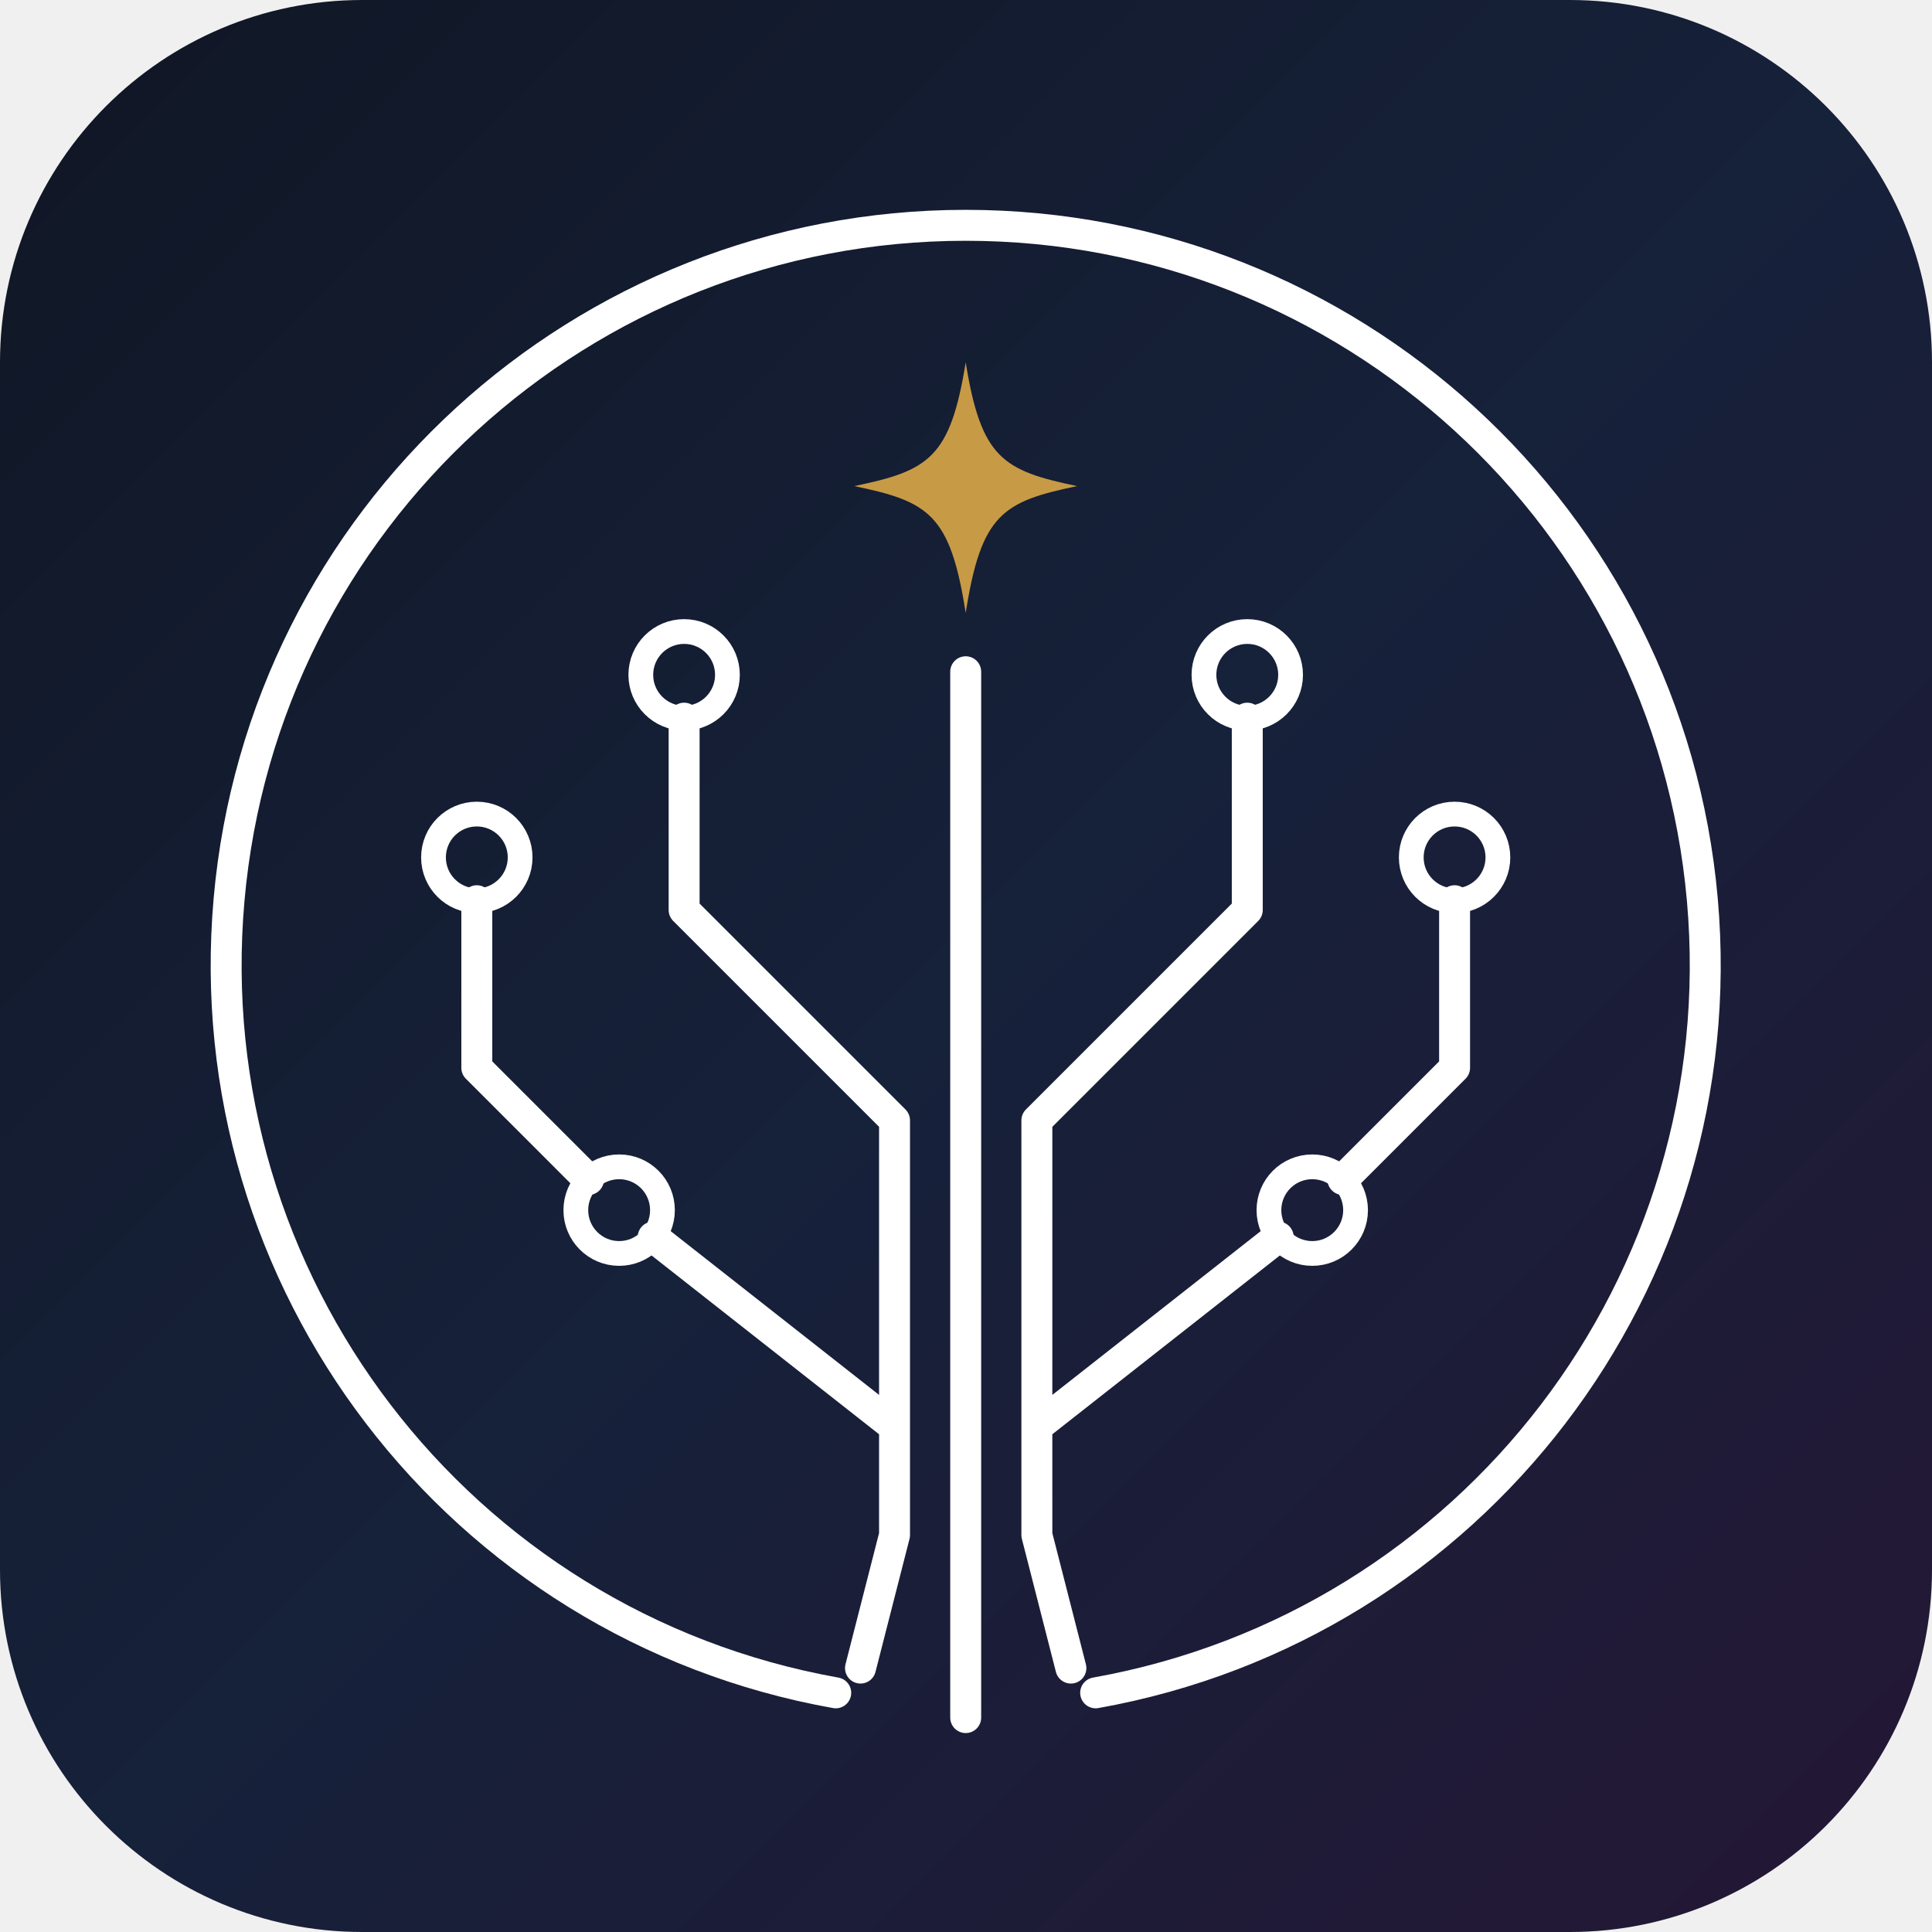
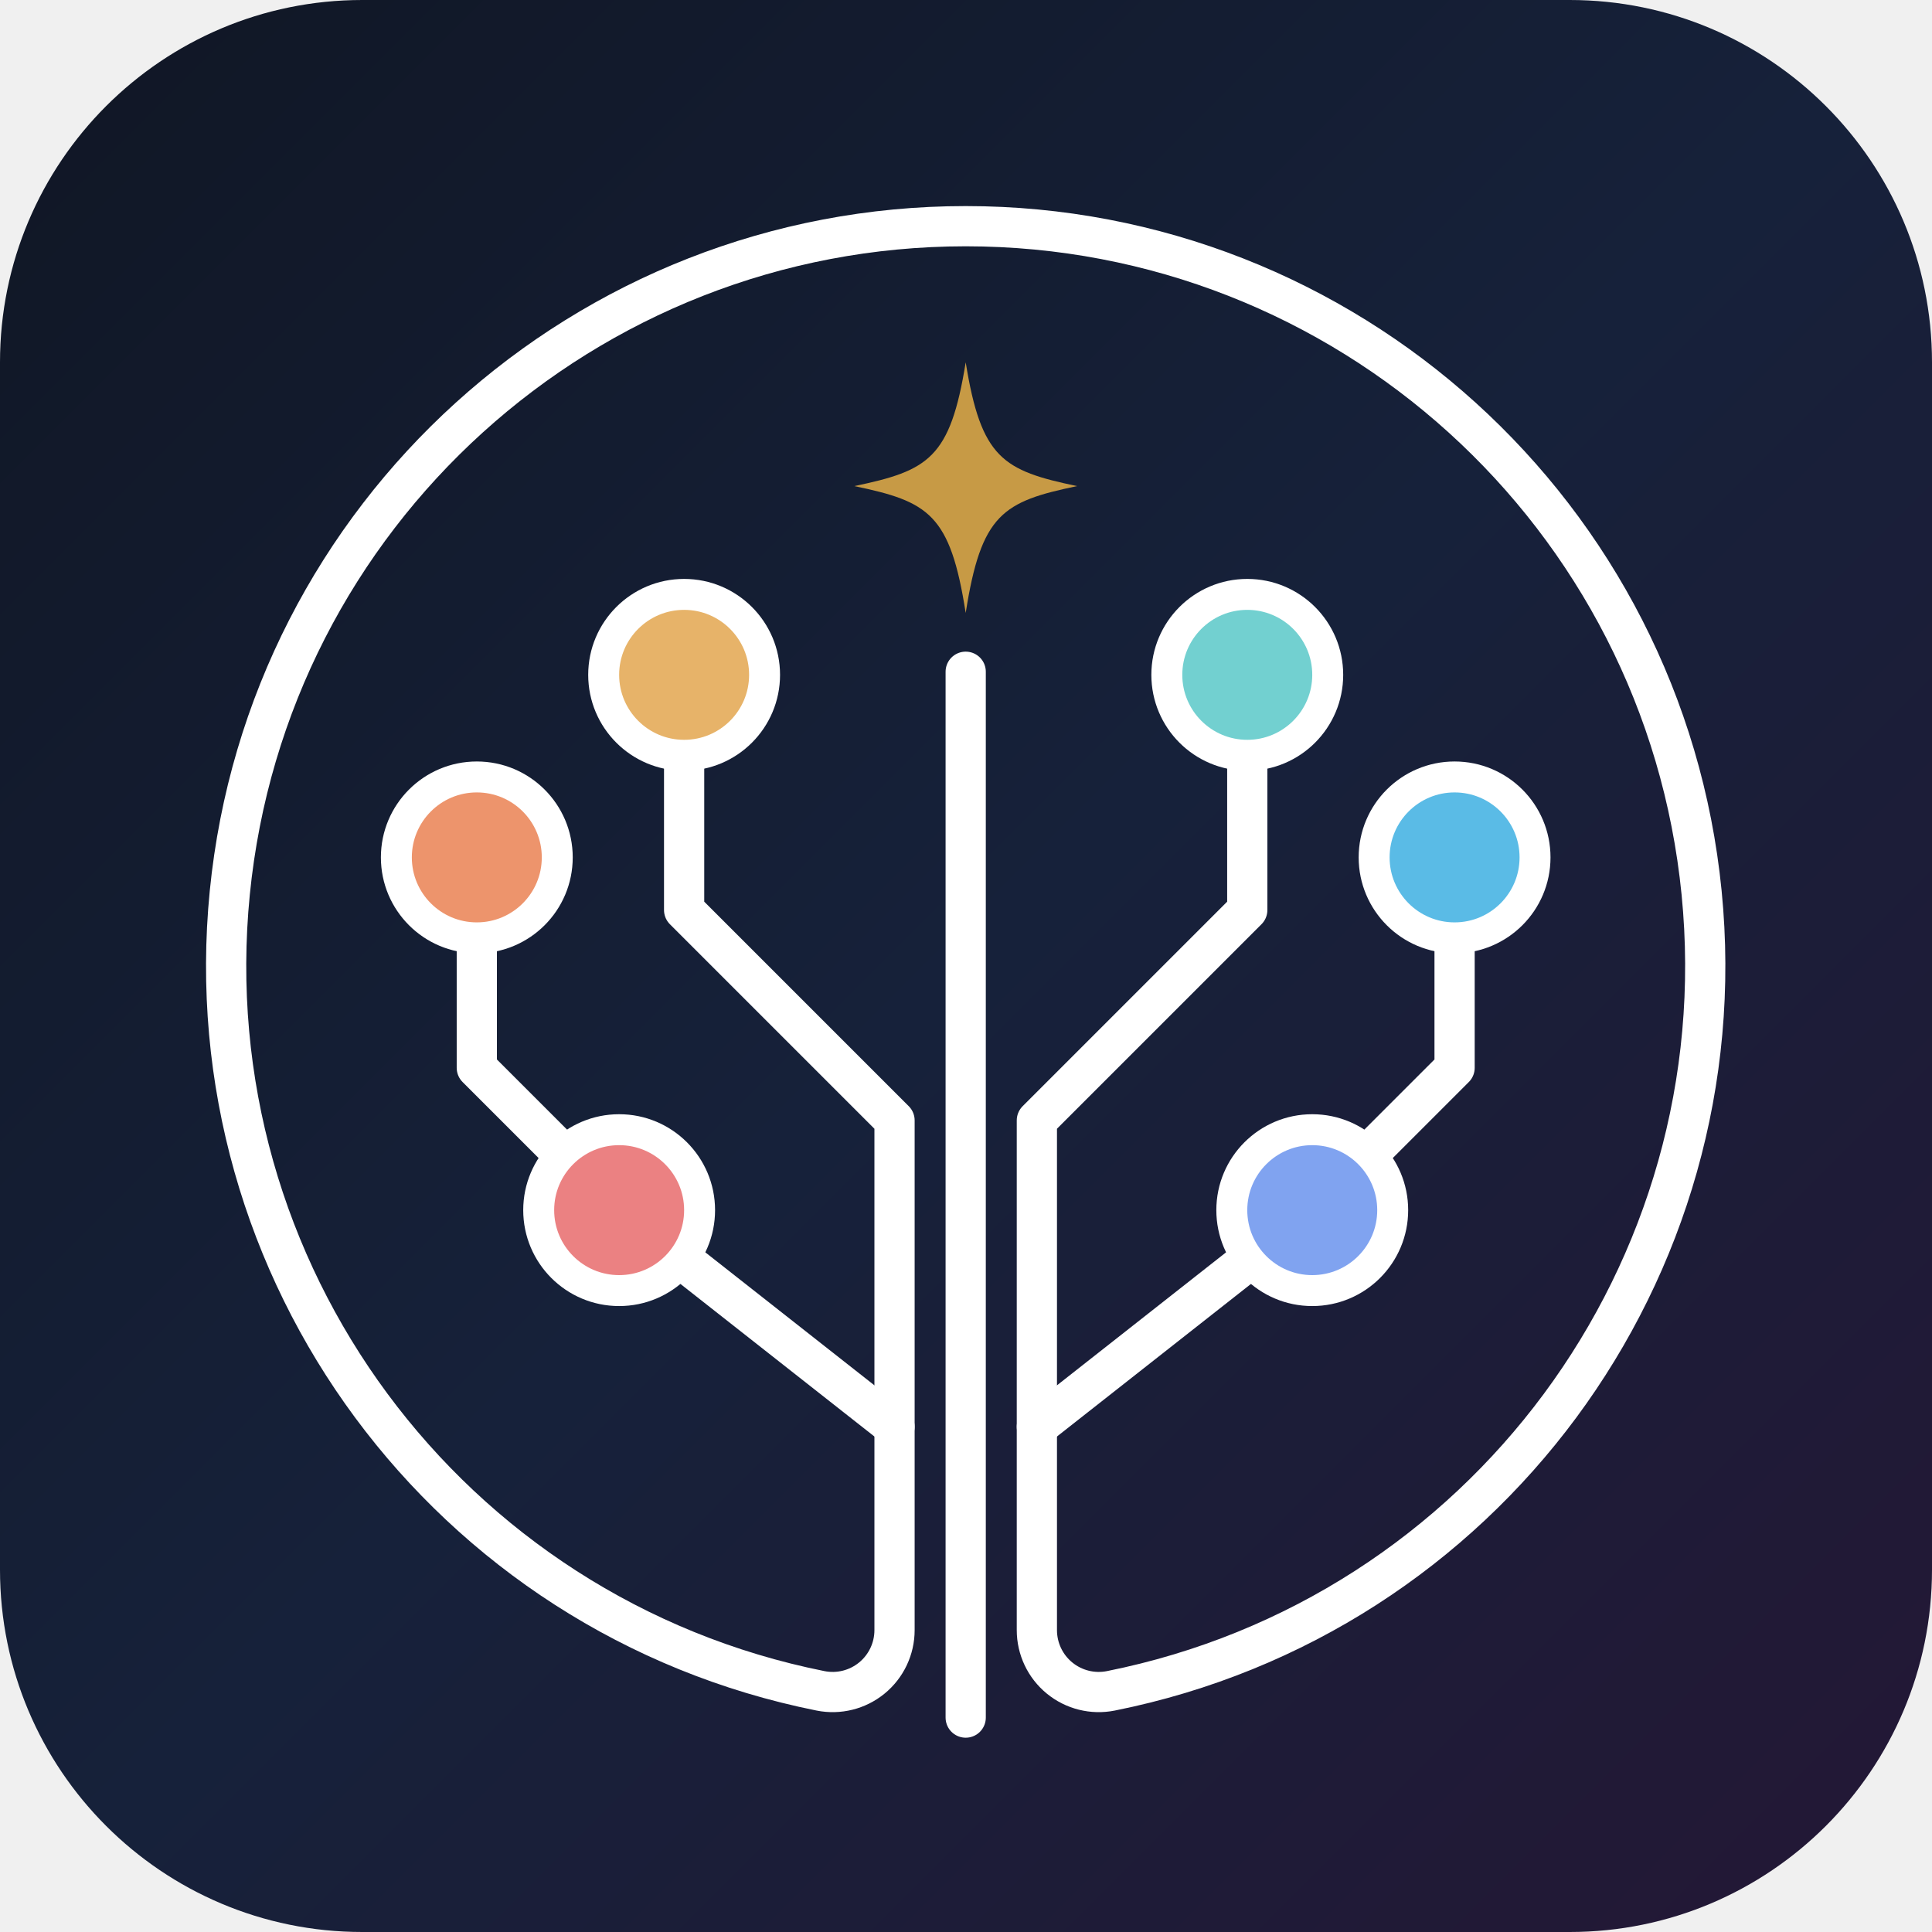
<svg xmlns="http://www.w3.org/2000/svg" viewBox="0 0 512 512" fill="none" role="img" aria-label="Eldrun">
  <defs>
    <linearGradient id="eldrun-coaster" x1="0" y1="0" x2="512" y2="512" gradientUnits="userSpaceOnUse">
      <stop offset="0" stop-color="#101624" />
      <stop offset="0.5" stop-color="#16213a" />
      <stop offset="1" stop-color="#241735" />
    </linearGradient>
  </defs>
  <rect width="512" height="512" rx="96" fill="url(#eldrun-coaster)" />
  <g transform="translate(46 46) scale(.82)">
    <g stroke="#fff" stroke-linecap="round" stroke-linejoin="round" fill="none">
-       <path d="M214 491A239 239 0 1 1 298 491" stroke-width="10" />
-       <path d="M256 161V499" stroke-width="10" />
-       <path d="M165 176V238L233 306V440L222 483M98 235V289L134.1 325.1M155 343.7L233 405" stroke-width="10" />
-       <circle cx="165" cy="162" r="14" stroke-width="8" />
-       <circle cx="98" cy="221" r="14" stroke-width="8" />
-       <circle cx="144" cy="335" r="14" stroke-width="8" />
-       <path d="M347 176V238L279 306V440L290 483M414 235V289L377.9 325.1M357 343.7L279 405" stroke-width="10" />
-       <circle cx="347" cy="162" r="14" stroke-width="8" />
-       <circle cx="414" cy="221" r="14" stroke-width="8" />
-       <circle cx="368" cy="335" r="14" stroke-width="8" />
+       <path d="M165 190V238L233 306V470.74A20 20 0 0 1 209.07 490.35A239 239 0 1 1 302.93 490.35A20 20 0 0 1 279 470.74V306L347 238V190" stroke-width="13" />
+       <path d="M256 161V499" stroke-width="13" />
+       <path d="M98 249V289L124.2 315.2M166.01 352.31L233 405" stroke-width="13" />
+       <circle cx="165" cy="162" r="26" fill="#E7B369" stroke-width="10" />
+       <circle cx="98" cy="221" r="26" fill="#ED946C" stroke-width="10" />
+       <circle cx="144" cy="335" r="26" fill="#EB8182" stroke-width="10" />
+       <path d="M414 249V289L387.8 315.2M345.99 352.31L279 405" stroke-width="13" />
+       <circle cx="347" cy="162" r="26" fill="#72D0D0" stroke-width="10" />
+       <circle cx="414" cy="221" r="26" fill="#5ABBE6" stroke-width="10" />
+       <circle cx="368" cy="335" r="26" fill="#80A3F0" stroke-width="10" />
    </g>
    <path d="M256 61C261 92 268 96 292 101C268 106 261 110 256 142C251 110 244 106 220 101C244 96 251 92 256 61Z" fill="#c79a45" />
  </g>
</svg>
